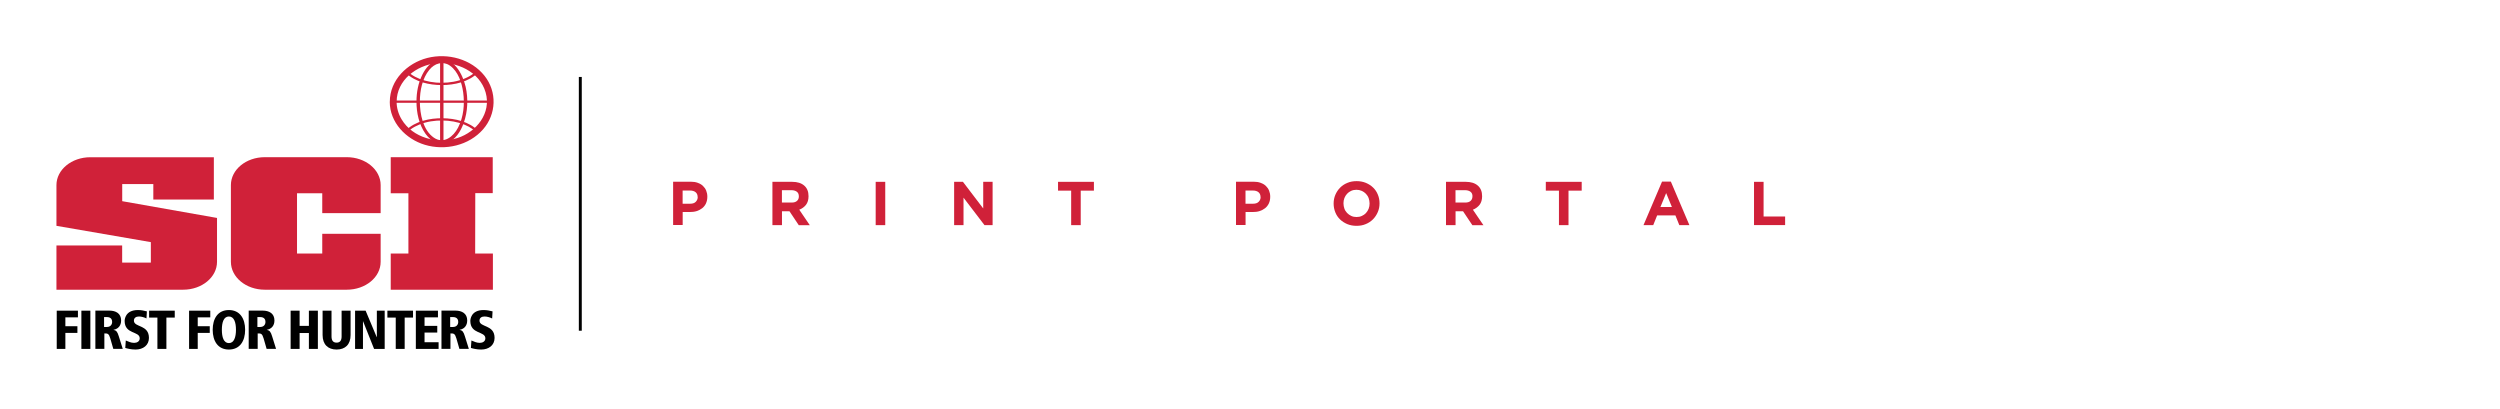
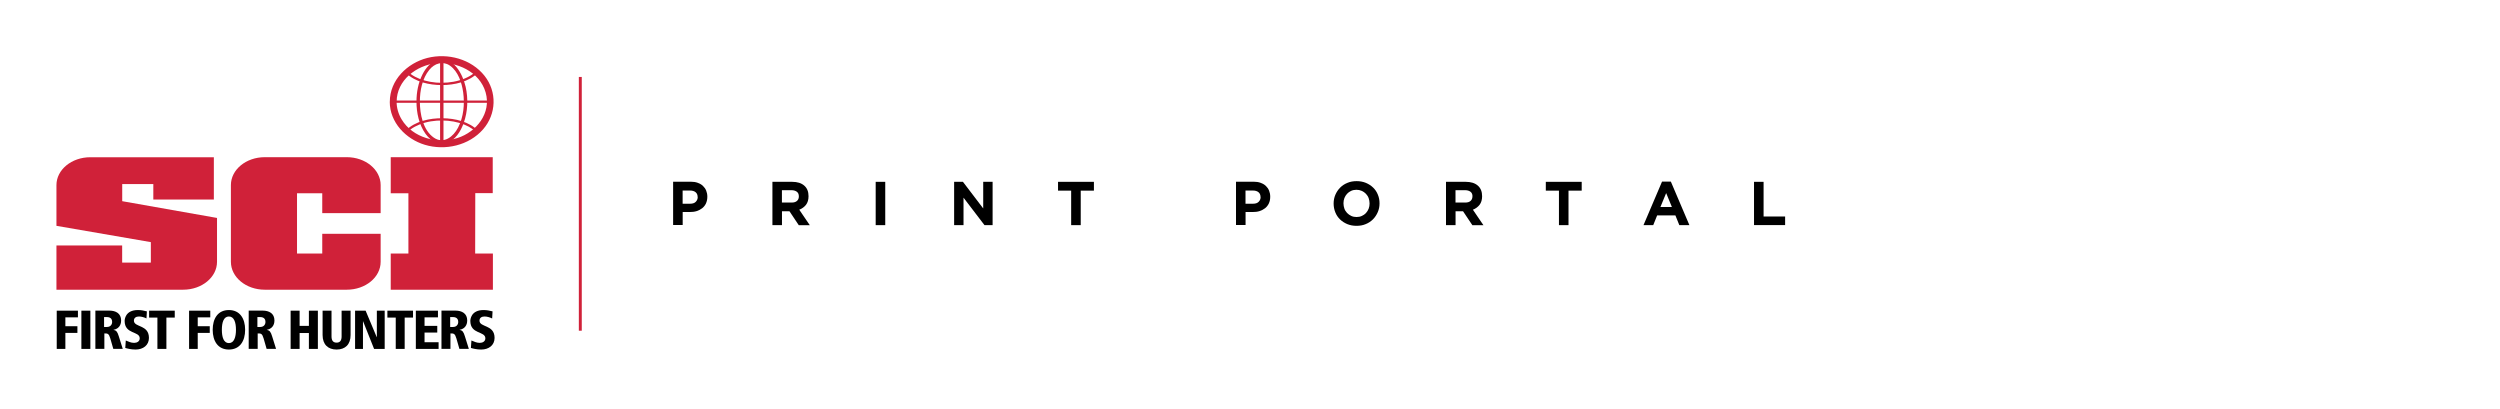
<svg xmlns="http://www.w3.org/2000/svg" id="a" viewBox="0 0 434.06 70.88">
  <defs>
    <style>.b{fill:#d02139;}</style>
  </defs>
-   <rect x="100.5" y="13.36" width=".51" height="44.06" />
+   <rect class="b" x="100.5" y="13.36" width=".51" height="44.06" />
  <g>
-     <path class="b" d="M122.57,35.33c-.16,.32-.37,.6-.65,.82s-.6,.38-.96,.5c-.37,.12-.76,.16-1.18,.16h-1.25v2.26h-1.66v-7.52h3.07c.45,0,.86,.06,1.2,.19,.36,.13,.66,.3,.9,.53s.44,.5,.57,.82,.2,.67,.2,1.05v.02c0,.45-.09,.83-.24,1.16h0Zm-1.44-1.11c0-.37-.12-.66-.36-.85-.24-.2-.57-.29-.98-.29h-1.27v2.29h1.31c.42,0,.74-.1,.96-.32s.35-.49,.35-.81v-.02h0Z" />
-     <path class="b" d="M138.68,39.09l-1.61-2.41h-1.3v2.41h-1.66v-7.52h3.44c.89,0,1.59,.22,2.09,.66,.5,.44,.74,1.04,.74,1.83v.02c0,.61-.15,1.1-.44,1.48-.3,.38-.68,.66-1.17,.85l1.83,2.69h-1.92Zm.02-5c0-.36-.12-.63-.35-.8s-.54-.27-.95-.27h-1.64v2.15h1.68c.41,0,.72-.09,.94-.29s.32-.45,.32-.78v-.02h0Z" />
-     <path class="b" d="M152.04,39.09v-7.52h1.66v7.52h-1.66Z" />
-     <path class="b" d="M170.93,39.09l-3.64-4.77v4.77h-1.63v-7.52h1.53l3.52,4.62v-4.62h1.63v7.52h-1.41Z" />
-     <path class="b" d="M187.64,33.1v5.99h-1.66v-5.99h-2.28v-1.53h6.23v1.53h-2.29Z" />
-     <path class="b" d="M220.3,35.33c-.16,.32-.37,.6-.65,.82s-.6,.38-.96,.5-.76,.16-1.18,.16h-1.25v2.26h-1.66v-7.52h3.07c.45,0,.86,.06,1.2,.19,.36,.13,.66,.3,.9,.53s.44,.5,.57,.82,.2,.67,.2,1.05v.02c0,.45-.08,.83-.24,1.16h0Zm-1.44-1.11c0-.37-.12-.66-.36-.85-.24-.2-.57-.29-.98-.29h-1.27v2.29h1.31c.42,0,.74-.1,.96-.32,.23-.22,.35-.49,.35-.81v-.02h-.01Z" />
-     <path class="b" d="M239.21,36.84c-.2,.46-.47,.88-.83,1.24s-.78,.64-1.26,.83c-.49,.21-1.02,.3-1.6,.3s-1.11-.1-1.6-.3c-.49-.21-.9-.47-1.26-.82s-.63-.75-.82-1.23-.29-.97-.29-1.51v-.02c0-.53,.1-1.04,.3-1.51,.2-.46,.47-.88,.83-1.24s.78-.64,1.26-.83c.49-.21,1.02-.3,1.61-.3s1.11,.1,1.6,.3c.49,.21,.9,.47,1.26,.82s.63,.75,.82,1.23c.2,.47,.29,.97,.29,1.51v.02c0,.53-.1,1.03-.31,1.51h0Zm-1.42-1.52c0-.32-.06-.63-.16-.92s-.27-.53-.47-.75c-.21-.22-.44-.38-.73-.51s-.58-.19-.92-.19-.64,.06-.92,.19c-.28,.13-.51,.29-.71,.51s-.35,.46-.46,.74-.16,.58-.16,.9v.02c0,.32,.06,.63,.16,.92s.27,.53,.47,.75c.21,.21,.44,.38,.72,.51,.28,.13,.58,.19,.92,.19s.64-.06,.92-.19c.28-.12,.52-.29,.72-.51s.35-.46,.46-.74,.16-.59,.16-.9v-.02h0Z" />
-     <path class="b" d="M255.63,39.09l-1.61-2.41h-1.3v2.41h-1.66v-7.52h3.44c.89,0,1.59,.22,2.09,.66,.5,.44,.74,1.04,.74,1.83v.02c0,.61-.15,1.1-.44,1.48-.3,.38-.68,.66-1.16,.85l1.83,2.69h-1.93Zm.03-5c0-.36-.12-.63-.35-.8s-.54-.27-.96-.27h-1.64v2.15h1.68c.41,0,.72-.09,.94-.29s.32-.45,.32-.78v-.02h.01Z" />
-     <path class="b" d="M272.33,33.1v5.99h-1.66v-5.99h-2.28v-1.53h6.23v1.53h-2.29Z" />
-     <path class="b" d="M291.57,39.09l-.68-1.69h-3.17l-.68,1.69h-1.69l3.22-7.56h1.53l3.22,7.56h-1.75Zm-2.28-5.58l-1,2.43h1.99l-1-2.43h.01Z" />
-     <path class="b" d="M304.54,39.09v-7.52h1.66v6.02h3.74v1.49h-5.4Z" />
+     <path d="M122.57,35.33c-.16,.32-.37,.6-.65,.82s-.6,.38-.96,.5c-.37,.12-.76,.16-1.18,.16h-1.25v2.26h-1.66v-7.52h3.07c.45,0,.86,.06,1.2,.19,.36,.13,.66,.3,.9,.53s.44,.5,.57,.82,.2,.67,.2,1.05v.02c0,.45-.09,.83-.24,1.16h0Zm-1.44-1.11c0-.37-.12-.66-.36-.85-.24-.2-.57-.29-.98-.29h-1.27v2.29h1.31c.42,0,.74-.1,.96-.32s.35-.49,.35-.81v-.02h0Z" />
+     <path d="M138.68,39.09l-1.61-2.41h-1.3v2.41h-1.66v-7.52h3.44c.89,0,1.59,.22,2.09,.66,.5,.44,.74,1.04,.74,1.83v.02c0,.61-.15,1.1-.44,1.48-.3,.38-.68,.66-1.17,.85l1.83,2.69h-1.92Zm.02-5c0-.36-.12-.63-.35-.8s-.54-.27-.95-.27h-1.64v2.15h1.68c.41,0,.72-.09,.94-.29s.32-.45,.32-.78v-.02h0Z" />
+     <path d="M152.04,39.09v-7.52h1.66v7.52h-1.66Z" />
+     <path d="M170.93,39.09l-3.64-4.77v4.77h-1.63v-7.52h1.53l3.52,4.62v-4.62h1.63v7.52h-1.41Z" />
+     <path d="M187.64,33.1v5.99h-1.66v-5.99h-2.28v-1.53h6.23v1.53h-2.29Z" />
+     <path d="M220.3,35.33c-.16,.32-.37,.6-.65,.82s-.6,.38-.96,.5-.76,.16-1.18,.16h-1.25v2.26h-1.66v-7.52h3.07c.45,0,.86,.06,1.2,.19,.36,.13,.66,.3,.9,.53s.44,.5,.57,.82,.2,.67,.2,1.05v.02c0,.45-.08,.83-.24,1.16h0Zm-1.44-1.11c0-.37-.12-.66-.36-.85-.24-.2-.57-.29-.98-.29h-1.27v2.29h1.31c.42,0,.74-.1,.96-.32,.23-.22,.35-.49,.35-.81v-.02h-.01Z" />
+     <path d="M239.21,36.84c-.2,.46-.47,.88-.83,1.24s-.78,.64-1.26,.83c-.49,.21-1.02,.3-1.6,.3s-1.11-.1-1.6-.3c-.49-.21-.9-.47-1.26-.82s-.63-.75-.82-1.23-.29-.97-.29-1.51v-.02c0-.53,.1-1.04,.3-1.51,.2-.46,.47-.88,.83-1.24s.78-.64,1.26-.83c.49-.21,1.02-.3,1.61-.3s1.11,.1,1.6,.3c.49,.21,.9,.47,1.26,.82s.63,.75,.82,1.23c.2,.47,.29,.97,.29,1.51v.02c0,.53-.1,1.03-.31,1.51h0Zm-1.42-1.52c0-.32-.06-.63-.16-.92s-.27-.53-.47-.75c-.21-.22-.44-.38-.73-.51s-.58-.19-.92-.19-.64,.06-.92,.19c-.28,.13-.51,.29-.71,.51s-.35,.46-.46,.74-.16,.58-.16,.9v.02c0,.32,.06,.63,.16,.92s.27,.53,.47,.75c.21,.21,.44,.38,.72,.51,.28,.13,.58,.19,.92,.19s.64-.06,.92-.19c.28-.12,.52-.29,.72-.51s.35-.46,.46-.74,.16-.59,.16-.9v-.02h0Z" />
+     <path d="M255.63,39.09l-1.61-2.41h-1.3v2.41h-1.66v-7.52h3.44c.89,0,1.59,.22,2.09,.66,.5,.44,.74,1.04,.74,1.83v.02c0,.61-.15,1.1-.44,1.48-.3,.38-.68,.66-1.16,.85l1.83,2.69h-1.93Zm.03-5c0-.36-.12-.63-.35-.8s-.54-.27-.96-.27h-1.64v2.15h1.68c.41,0,.72-.09,.94-.29s.32-.45,.32-.78v-.02h.01Z" />
+     <path d="M272.33,33.1v5.99h-1.66v-5.99h-2.28v-1.53h6.23v1.53h-2.29Z" />
+     <path d="M291.57,39.09l-.68-1.69h-3.17l-.68,1.69h-1.69l3.22-7.56h1.53l3.22,7.56h-1.75Zm-2.28-5.58l-1,2.43h1.99l-1-2.43h.01Z" />
+     <path d="M304.54,39.09v-7.52h1.66v6.02h3.74v1.49h-5.4Z" />
  </g>
  <g>
    <polygon points="9.85 53.94 13.53 53.94 13.53 55.1 11.35 55.1 11.35 56.64 13.44 56.64 13.44 57.8 11.35 57.8 11.35 60.58 9.85 60.58 9.85 53.94" />
    <rect x="14.13" y="53.94" width="1.56" height="6.64" />
    <g>
      <path d="M18.07,56.77h.49c.6,0,.91-.4,.91-.88,0-.28-.09-.84-.92-.84h-.48v1.71m-1.5-2.83h2.43c1.09,0,2.03,.48,2.03,1.71,0,.28-.04,1.37-1.32,1.63v.02c.48,.06,.68,.32,.92,1.11l.68,2.17h-1.64l-.51-1.78c-.26-.9-.47-.9-1.04-.9v2.68h-1.56v-6.64Z" />
      <path d="M25.44,55.29c-.37-.19-.89-.34-1.31-.34-.5,0-.88,.23-.88,.72,0,1.21,2.61,.65,2.61,3,0,1.26-1,2.02-2.32,2.02-.81,0-1.5-.19-1.79-.28l.09-1.29c.47,.18,.88,.41,1.45,.41,.49,0,.97-.25,.97-.79,0-1.28-2.62-.66-2.62-3.02,0-.2,.08-1.89,2.3-1.89,.61,0,.99,.1,1.56,.23l-.07,1.24" />
      <polygon points="27.33 55.14 25.89 55.14 25.89 53.94 30.34 53.94 30.34 55.14 28.89 55.14 28.89 60.58 27.33 60.58 27.33 55.14" />
      <polygon points="32.83 53.94 36.51 53.94 36.51 55.1 34.33 55.1 34.33 56.64 36.42 56.64 36.42 57.8 34.33 57.8 34.33 60.58 32.83 60.58 32.83 53.94" />
      <path d="M39.74,59.57c.9,0,1.23-1.04,1.23-2.31s-.32-2.31-1.23-2.31-1.22,1.04-1.22,2.31,.31,2.31,1.22,2.31m0-5.74c1.91,0,2.82,1.48,2.82,3.43s-.91,3.43-2.82,3.43-2.81-1.48-2.81-3.43,.9-3.43,2.81-3.43" />
      <path d="M44.7,56.77h.48c.6,0,.91-.4,.91-.88,0-.28-.09-.84-.92-.84h-.48v1.71m-1.5-2.83h2.43c1.09,0,2.03,.48,2.03,1.71,0,.28-.04,1.37-1.32,1.63v.02c.48,.06,.68,.32,.92,1.11l.68,2.17h-1.64l-.51-1.78c-.26-.9-.47-.9-1.04-.9v2.68h-1.56v-6.64Z" />
      <polygon points="53.63 57.82 52.02 57.82 52.02 60.58 50.46 60.58 50.46 53.94 52.02 53.94 52.02 56.58 53.63 56.58 53.63 53.94 55.19 53.94 55.19 60.58 53.63 60.58 53.63 57.82" />
      <path d="M56,53.94h1.56v4.48c0,.67,.25,1.07,.88,1.07s.87-.41,.87-1.07v-4.48h1.56v4.23c0,1.65-.94,2.52-2.43,2.52s-2.43-.88-2.43-2.52v-4.23" />
      <polygon points="61.65 53.94 63.48 53.94 65.41 58.54 65.43 58.54 65.43 53.94 66.79 53.94 66.79 60.58 64.95 60.58 63.04 55.78 63.02 55.78 63.02 60.58 61.65 60.58 61.65 53.94" />
      <polygon points="68.71 55.14 67.26 55.14 67.26 53.94 71.71 53.94 71.71 55.14 70.26 55.14 70.26 60.58 68.71 60.58 68.71 55.14" />
      <polygon points="72.2 53.94 76.04 53.94 76.04 55.1 73.71 55.1 73.71 56.58 75.92 56.58 75.92 57.74 73.71 57.74 73.71 59.42 76.15 59.42 76.15 60.58 72.2 60.58 72.2 53.94" />
      <path d="M78.17,56.77h.48c.6,0,.91-.4,.91-.88,0-.28-.09-.84-.92-.84h-.48v1.71m-1.5-2.83h2.43c1.09,0,2.03,.48,2.03,1.71,0,.28-.04,1.37-1.32,1.63v.02c.48,.06,.68,.32,.92,1.11l.68,2.17h-1.64l-.51-1.78c-.26-.9-.47-.9-1.04-.9v2.68h-1.56v-6.64Z" />
      <path d="M85.44,55.29c-.37-.19-.89-.34-1.31-.34-.5,0-.88,.23-.88,.72,0,1.21,2.62,.65,2.62,3,0,1.26-1,2.02-2.32,2.02-.81,0-1.5-.19-1.79-.28l.09-1.29c.47,.18,.88,.41,1.45,.41,.49,0,.97-.25,.97-.79,0-1.28-2.61-.66-2.61-3.02,0-.2,.08-1.89,2.3-1.89,.61,0,.99,.1,1.56,.23l-.07,1.24" />
      <path class="b" d="M66.09,45.42v.04c0,2.68-2.63,4.84-5.88,4.84h-14.24c-3.25,0-5.88-2.17-5.88-4.84v-13.33c0-2.67,2.63-4.84,5.88-4.84h14.24c3.25,0,5.88,2.17,5.88,4.84v4.87h-10.14v-3.45h-4.38v10.47h4.38v-3.43h10.14v4.84" />
      <path class="b" d="M9.8,32.14c0-2.67,2.63-4.84,5.88-4.84h21.45v7.34h-10.51v-2.68h-5.4v2.97l16.46,2.91v7.62c0,2.67-2.63,4.84-5.88,4.84H9.8v-7.68h11.41v2.97h4.98v-3.55l-16.39-2.83v-7.06" />
    </g>
    <g>
      <polygon class="b" points="67.84 27.29 85.55 27.29 85.55 33.53 82.52 33.53 82.5 44.02 85.58 44.02 85.58 50.3 67.84 50.3 67.84 44.02 70.91 44.02 70.91 33.55 67.84 33.55 67.84 27.29" />
      <path class="b" d="M68.87,17.65c0-3.72,3.44-6.32,6.89-6.67,3.52-.36,7.54,1.47,8.56,5.08,1.02,3.57-1.58,6.84-4.88,7.9-3.47,1.11-7.79-.01-9.72-3.25-.55-.92-.86-1.98-.86-3.05m-1.19,0c0,3.59,2.78,6.48,6.09,7.48,3.52,1.06,7.66,.13,10.12-2.69,2.31-2.65,2.44-6.5,.26-9.27-2.31-2.93-6.39-4.02-9.94-3.12-3.49,.89-6.52,3.84-6.52,7.6" />
      <path class="b" d="M72.9,17.64c0-1.9,.41-4.02,1.64-5.52,.9-1.1,2.32-1.6,3.57-.73,1.45,1.01,2.08,2.99,2.31,4.66,.28,2.03,.07,4.27-.89,6.11-.8,1.56-2.5,2.93-4.22,1.73-1.88-1.31-2.41-4.12-2.41-6.25m-.59,0c0,1.93,.43,4,1.57,5.59,.82,1.15,2.17,2.05,3.63,1.6,1.55-.47,2.51-2.07,3.01-3.51,.7-1.97,.79-4.2,.33-6.24-.48-2.15-2.17-5.48-4.92-4.65-1.19,.36-2.04,1.42-2.58,2.49-.73,1.45-1.04,3.1-1.04,4.71" />
    </g>
    <g>
      <path class="b" d="M76.71,14.38c-1.32,0-2.65-.22-3.88-.7-.53-.21-1.05-.48-1.51-.82-.2-.14-.38-.3-.56-.47-.06,0-.23,.23-.28,.28,1.6,1.57,4.06,2.1,6.23,2.1s4.72-.55,6.3-2.18c-.09-.09-.18-.18-.27-.26,0,0-.49,.42-.56,.46-.45,.34-.96,.62-1.48,.83-1.26,.52-2.63,.75-3.99,.75" />
      <path class="b" d="M70.48,22.63c.09,.09,.18,.18,.27,.27,0,0,.51-.41,.57-.46,.46-.34,.98-.6,1.51-.82,1.27-.51,2.66-.72,4.02-.7,1.29,.02,2.6,.24,3.8,.73,.52,.21,1.02,.48,1.48,.81,.22,.16,.43,.34,.61,.54,.06,0,.24-.23,.29-.28-1.54-1.6-4.03-2.17-6.18-2.19-2.21-.03-4.74,.5-6.37,2.1" />
      <rect class="b" x="76.41" y="9.96" width=".59" height="15.26" />
      <path class="b" d="M68.27,17.45c0,.24-.1,.4,.14,.4h16.23c.1,0,.25,.05,.25-.06,0-.29,.08-.33-.17-.33h-16.45" />
    </g>
  </g>
</svg>
